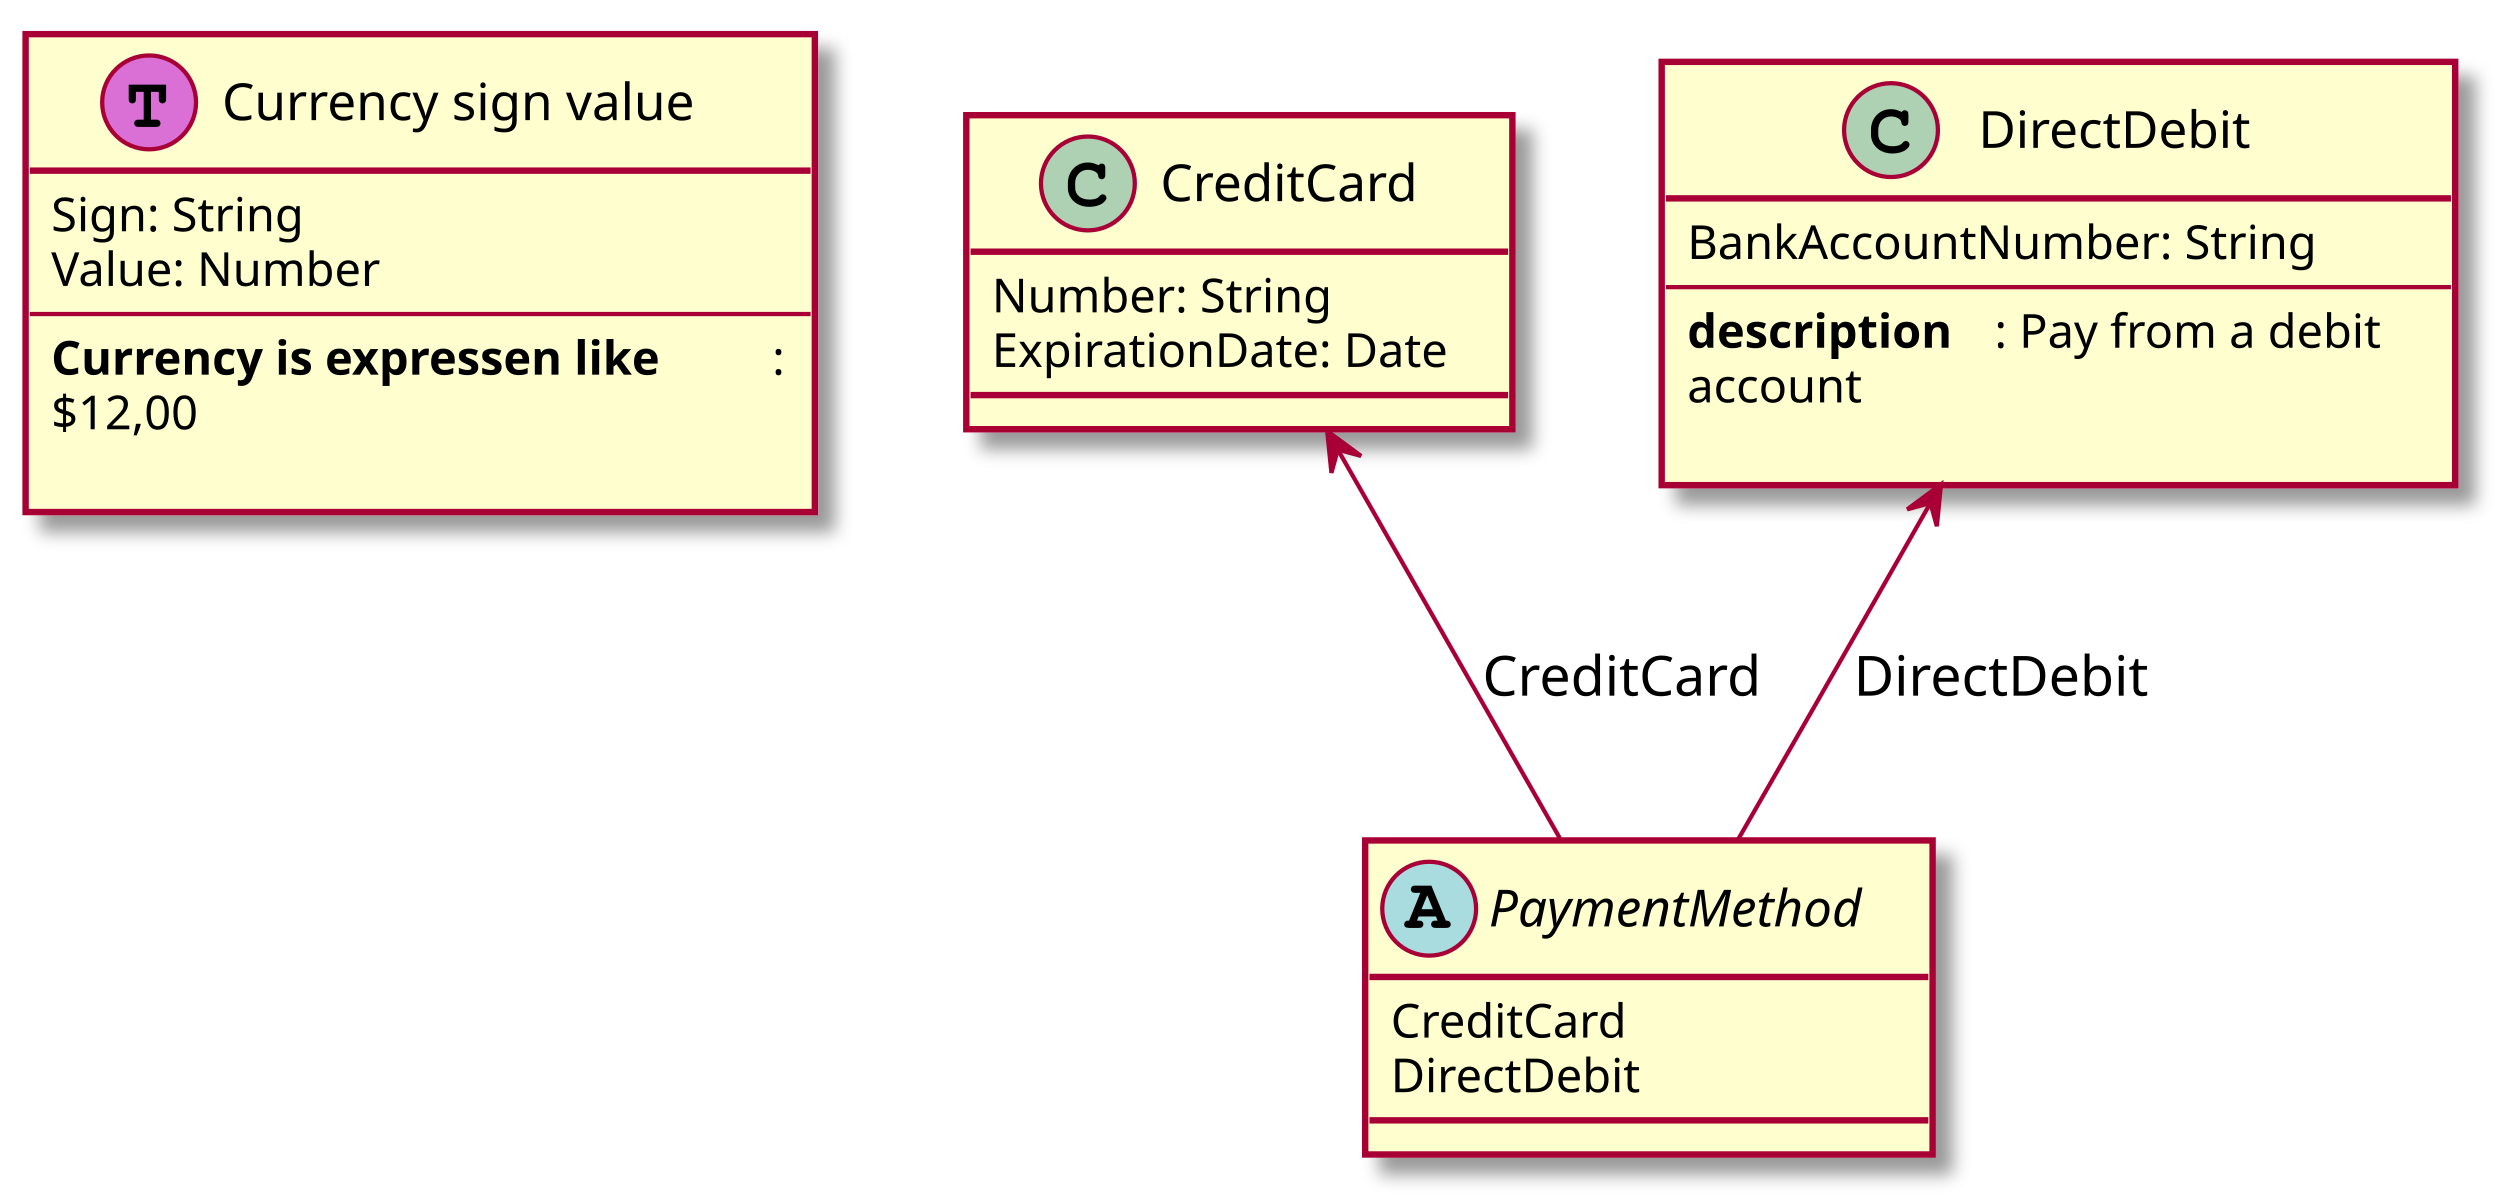
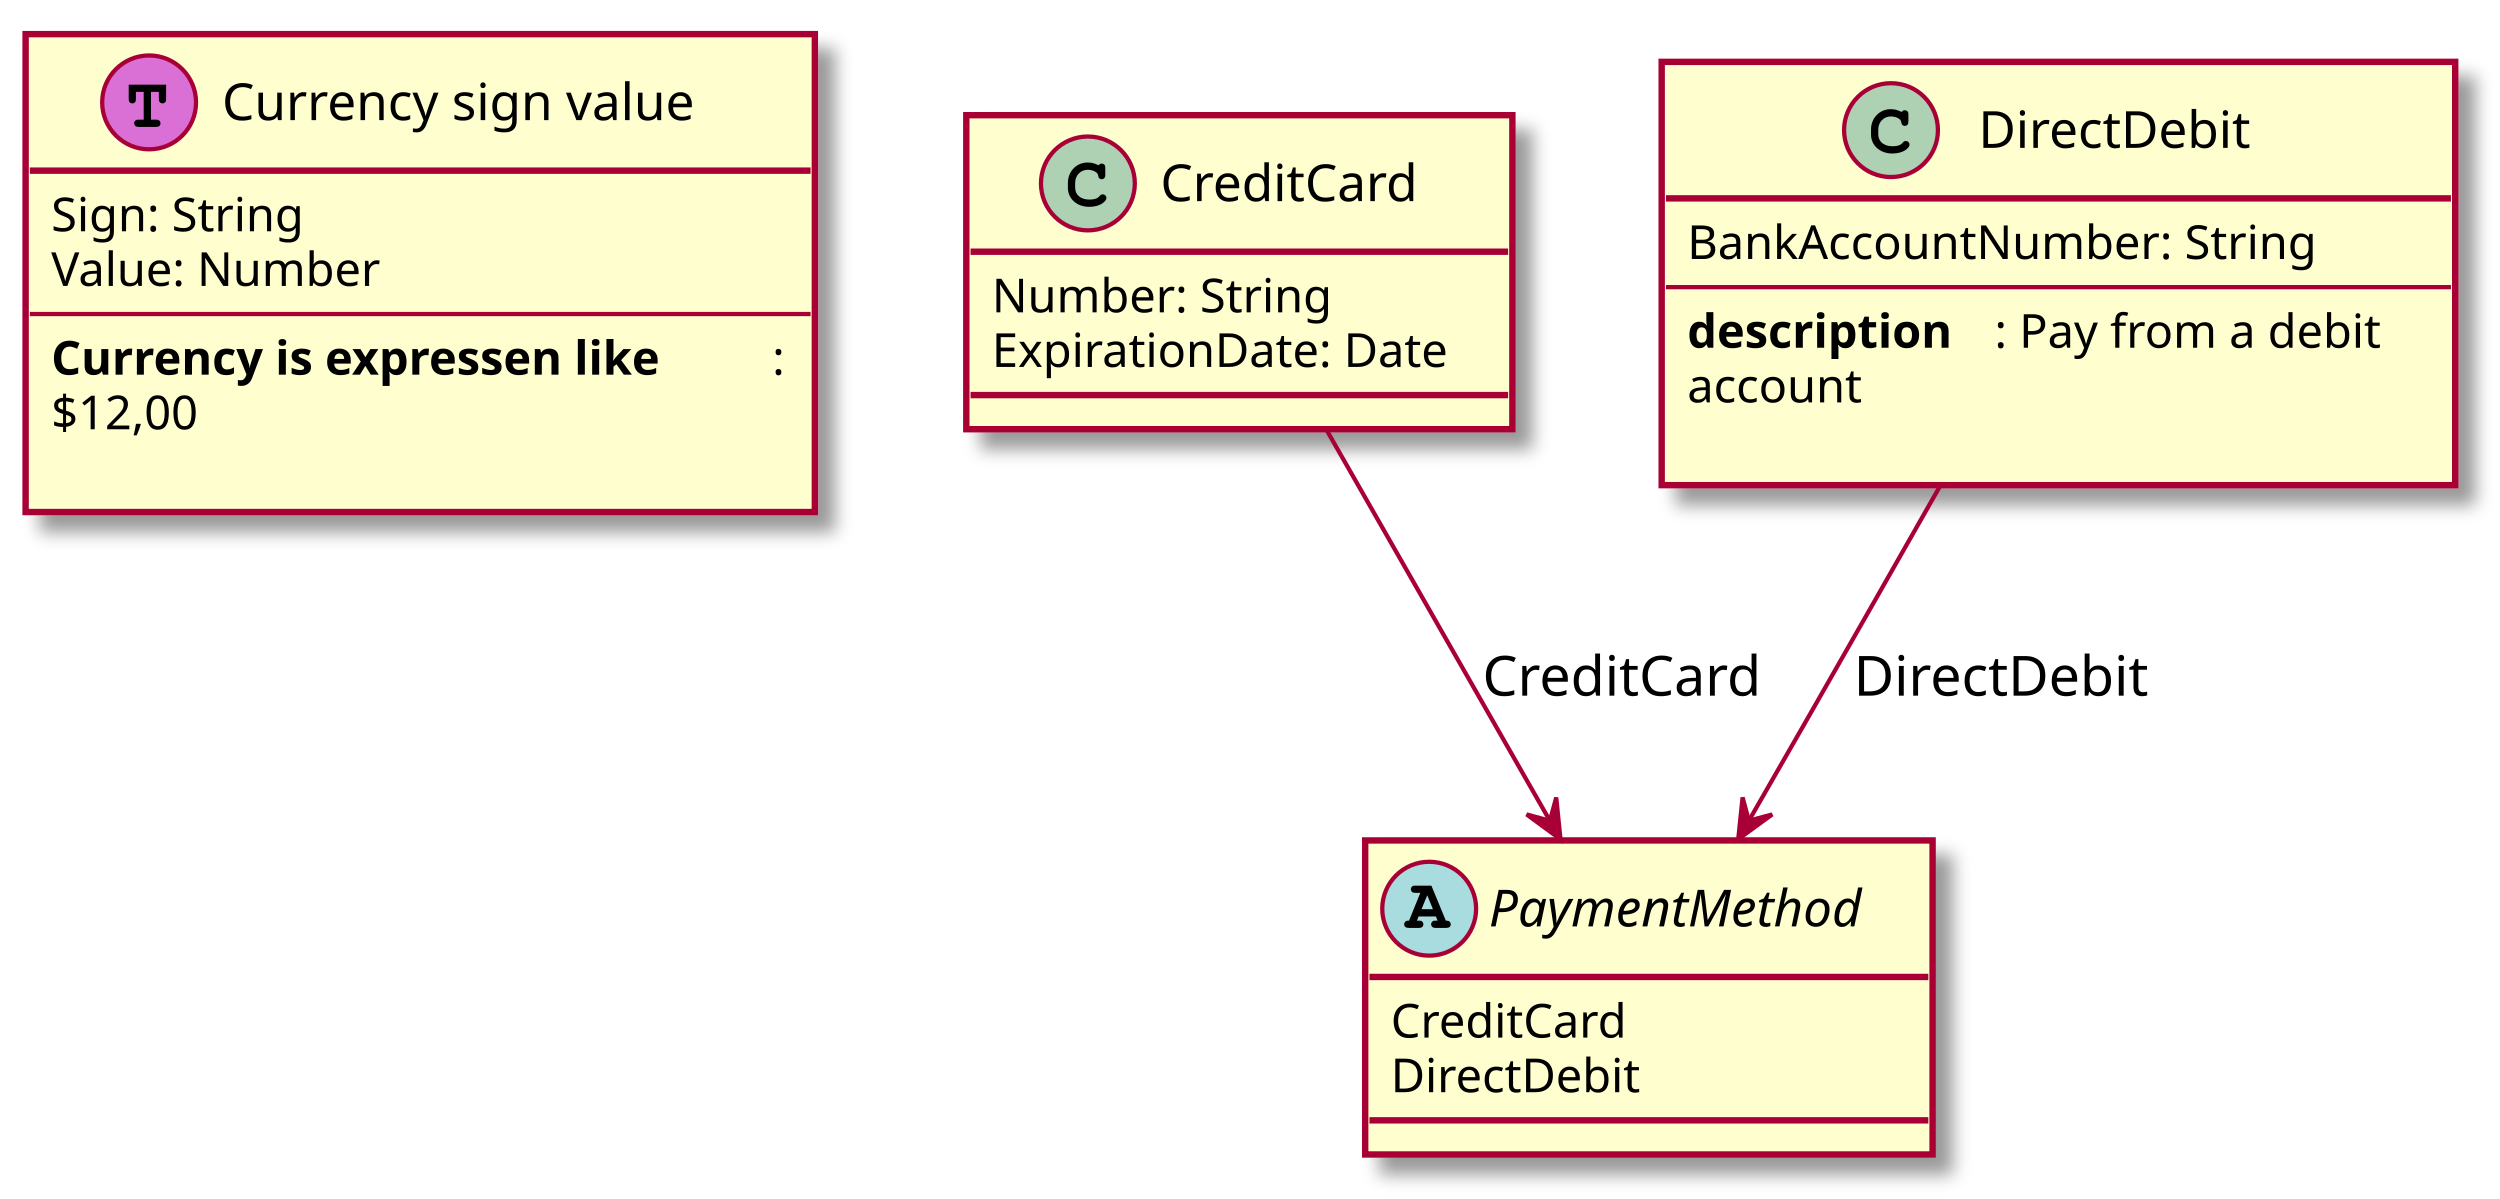
<svg xmlns="http://www.w3.org/2000/svg" contentScriptType="application/ecmascript" contentStyleType="text/css" height="281px" preserveAspectRatio="none" style="width:586px;height:281px;" version="1.1" viewBox="0 0 586 281" width="586px" zoomAndPan="magnify">
  <defs>
-     <filter height="300%" id="ftfimyynzl58w" width="300%" x="-1" y="-1">
+     <filter height="300%" id="fz68ww9v1shf8" width="300%" x="-1" y="-1">
      <feGaussianBlur result="blurOut" stdDeviation="2.0" />
      <feColorMatrix in="blurOut" result="blurOut2" type="matrix" values="0 0 0 0 0 0 0 0 0 0 0 0 0 0 0 0 0 0 .4 0" />
      <feOffset dx="4.0" dy="4.0" in="blurOut2" result="blurOut3" />
      <feBlend in="SourceGraphic" in2="blurOut3" mode="normal" />
    </filter>
  </defs>
  <g>
-     <rect fill="#FEFECE" filter="url(#ftfimyynzl58w)" height="112.023" id="Currency" style="stroke: #A80036; stroke-width: 1.5;" width="185" x="6" y="8" />
+     <rect fill="#FEFECE" filter="url(#fz68ww9v1shf8)" height="112.023" id="Currency" style="stroke: #A80036; stroke-width: 1.5;" width="185" x="6" y="8" />
    <ellipse cx="34.95" cy="24" fill="#DA70D6" rx="11" ry="11" style="stroke: #A80036; stroke-width: 1.0;" />
    <path d="M35.388,21.531 L35.388,28.047 L36.513,28.047 C36.966,28.047 37.106,28.078 37.263,28.203 C37.497,28.375 37.622,28.625 37.622,28.906 C37.622,29.188 37.481,29.484 37.216,29.625 C37.106,29.703 36.841,29.75 36.513,29.75 L32.575,29.75 C32.184,29.75 31.966,29.703 31.809,29.578 C31.591,29.422 31.45,29.156 31.45,28.906 C31.45,28.609 31.606,28.328 31.856,28.172 C32.013,28.062 32.138,28.047 32.575,28.047 L33.684,28.047 L33.684,21.531 L31.856,21.531 L31.856,23.125 C31.856,23.578 31.825,23.719 31.716,23.891 C31.544,24.109 31.294,24.234 31.012,24.234 C30.731,24.234 30.434,24.094 30.278,23.828 C30.2,23.688 30.169,23.516 30.169,23.125 L30.169,19.844 L38.934,19.844 L38.934,23.125 C38.934,23.594 38.919,23.719 38.778,23.891 C38.606,24.109 38.356,24.234 38.091,24.234 C37.794,24.234 37.513,24.078 37.356,23.828 C37.263,23.688 37.231,23.516 37.231,23.125 L37.231,21.531 Z " />
    <text fill="#000000" font-family="sans-serif" font-size="12" lengthAdjust="spacingAndGlyphs" textLength="122" x="52.05" y="28.154">Currency sign value</text>
    <line style="stroke: #A80036; stroke-width: 1.5;" x1="7" x2="190" y1="40" y2="40" />
    <text fill="#000000" font-family="sans-serif" font-size="11" lengthAdjust="spacingAndGlyphs" textLength="67" x="12" y="54.21">Sign: String</text>
    <text fill="#000000" font-family="sans-serif" font-size="11" lengthAdjust="spacingAndGlyphs" textLength="84" x="12" y="67.015">Value: Number</text>
    <line style="stroke: #A80036; stroke-width: 1.0;" x1="7" x2="190" y1="73.609" y2="73.609" />
    <text fill="#000000" font-family="sans-serif" font-size="11" font-weight="bold" lengthAdjust="spacingAndGlyphs" textLength="169" x="12" y="87.82">Currency is expressen like</text>
    <text fill="#000000" font-family="sans-serif" font-size="11" lengthAdjust="spacingAndGlyphs" textLength="4" x="181" y="87.82">:</text>
    <text fill="#000000" font-family="sans-serif" font-size="11" lengthAdjust="spacingAndGlyphs" textLength="39" x="12" y="100.624">$12,00</text>
    <text fill="#000000" font-family="sans-serif" font-size="11" lengthAdjust="spacingAndGlyphs" textLength="0" x="16" y="113.429" />
-     <rect fill="#FEFECE" filter="url(#ftfimyynzl58w)" height="73.609" id="CreditCard" style="stroke: #A80036; stroke-width: 1.5;" width="128" x="226.5" y="27" />
+     <rect fill="#FEFECE" filter="url(#fz68ww9v1shf8)" height="73.609" id="CreditCard" style="stroke: #A80036; stroke-width: 1.5;" width="128" x="226.5" y="27" />
    <ellipse cx="255" cy="43" fill="#ADD1B2" rx="11" ry="11" style="stroke: #A80036; stroke-width: 1.0;" />
    <path d="M257.344,38.672 L257.516,38.75 C257.734,38.438 257.938,38.344 258.234,38.344 C258.531,38.344 258.812,38.484 258.969,38.75 C259.062,38.906 259.078,39.031 259.078,39.469 L259.078,40.891 C259.078,41.312 259.047,41.5 258.938,41.656 C258.766,41.875 258.5,42.016 258.234,42.016 C258.016,42.016 257.781,41.906 257.641,41.766 C257.5,41.641 257.469,41.516 257.406,41.109 C257.312,40.703 257.141,40.484 256.656,40.203 C256.188,39.953 255.578,39.797 255,39.797 C253.266,39.797 252.016,41.109 252.016,42.891 L252.016,43.984 C252.016,45.688 253.312,46.781 255.359,46.781 C256.125,46.781 256.812,46.656 257.234,46.391 C257.422,46.297 257.422,46.297 257.875,45.812 C258.062,45.625 258.266,45.547 258.484,45.547 C258.953,45.547 259.344,45.938 259.344,46.391 C259.344,46.781 259.016,47.234 258.438,47.641 C257.688,48.188 256.531,48.484 255.312,48.484 C252.422,48.484 250.312,46.594 250.312,44.016 L250.312,42.891 C250.312,40.172 252.312,38.094 254.938,38.094 C255.812,38.094 256.406,38.234 257.344,38.672 Z " />
    <text fill="#000000" font-family="sans-serif" font-size="12" lengthAdjust="spacingAndGlyphs" textLength="66" x="272" y="47.154">CreditCard</text>
    <line style="stroke: #A80036; stroke-width: 1.5;" x1="227.5" x2="353.5" y1="59" y2="59" />
    <text fill="#000000" font-family="sans-serif" font-size="11" lengthAdjust="spacingAndGlyphs" textLength="87" x="232.5" y="73.21">Number: String</text>
    <text fill="#000000" font-family="sans-serif" font-size="11" lengthAdjust="spacingAndGlyphs" textLength="116" x="232.5" y="86.015">ExpirationDate: Date</text>
    <line style="stroke: #A80036; stroke-width: 1.5;" x1="227.5" x2="353.5" y1="92.609" y2="92.609" />
-     <rect fill="#FEFECE" filter="url(#ftfimyynzl58w)" height="99.219" id="DirectDebit" style="stroke: #A80036; stroke-width: 1.5;" width="186" x="389.5" y="14.5" />
+     <rect fill="#FEFECE" filter="url(#fz68ww9v1shf8)" height="99.219" id="DirectDebit" style="stroke: #A80036; stroke-width: 1.5;" width="186" x="389.5" y="14.5" />
    <ellipse cx="443.25" cy="30.5" fill="#ADD1B2" rx="11" ry="11" style="stroke: #A80036; stroke-width: 1.0;" />
    <path d="M445.594,26.172 L445.766,26.25 C445.984,25.938 446.188,25.844 446.484,25.844 C446.781,25.844 447.062,25.984 447.219,26.25 C447.312,26.406 447.328,26.531 447.328,26.969 L447.328,28.391 C447.328,28.812 447.297,29 447.188,29.156 C447.016,29.375 446.75,29.516 446.484,29.516 C446.266,29.516 446.031,29.406 445.891,29.266 C445.75,29.141 445.719,29.016 445.656,28.609 C445.562,28.203 445.391,27.984 444.906,27.703 C444.438,27.453 443.828,27.297 443.25,27.297 C441.516,27.297 440.266,28.609 440.266,30.391 L440.266,31.484 C440.266,33.188 441.562,34.281 443.609,34.281 C444.375,34.281 445.062,34.156 445.484,33.891 C445.672,33.797 445.672,33.797 446.125,33.312 C446.312,33.125 446.516,33.047 446.734,33.047 C447.203,33.047 447.594,33.438 447.594,33.891 C447.594,34.281 447.266,34.734 446.688,35.141 C445.938,35.688 444.781,35.984 443.562,35.984 C440.672,35.984 438.562,34.094 438.562,31.516 L438.562,30.391 C438.562,27.672 440.562,25.594 443.188,25.594 C444.062,25.594 444.656,25.734 445.594,26.172 Z " />
    <text fill="#000000" font-family="sans-serif" font-size="12" lengthAdjust="spacingAndGlyphs" textLength="70" x="463.75" y="34.654">DirectDebit</text>
    <line style="stroke: #A80036; stroke-width: 1.5;" x1="390.5" x2="574.5" y1="46.5" y2="46.5" />
    <text fill="#000000" font-family="sans-serif" font-size="11" lengthAdjust="spacingAndGlyphs" textLength="159" x="395.5" y="60.71">BankAccountNumber: String</text>
    <line style="stroke: #A80036; stroke-width: 1.0;" x1="390.5" x2="574.5" y1="67.305" y2="67.305" />
    <text fill="#000000" font-family="sans-serif" font-size="11" font-weight="bold" lengthAdjust="spacingAndGlyphs" textLength="72" x="395.5" y="81.515">description</text>
    <text fill="#000000" font-family="sans-serif" font-size="11" lengthAdjust="spacingAndGlyphs" textLength="102" x="467.5" y="81.515">: Pay from a debit</text>
    <text fill="#000000" font-family="sans-serif" font-size="11" lengthAdjust="spacingAndGlyphs" textLength="44" x="395.5" y="94.32">account</text>
    <text fill="#000000" font-family="sans-serif" font-size="11" lengthAdjust="spacingAndGlyphs" textLength="0" x="399.5" y="107.124" />
-     <rect fill="#FEFECE" filter="url(#ftfimyynzl58w)" height="73.609" id="PaymentMethod" style="stroke: #A80036; stroke-width: 1.5;" width="133" x="320" y="197" />
+     <rect fill="#FEFECE" filter="url(#fz68ww9v1shf8)" height="73.609" id="PaymentMethod" style="stroke: #A80036; stroke-width: 1.5;" width="133" x="320" y="197" />
    <ellipse cx="335" cy="213" fill="#A9DCDF" rx="11" ry="11" style="stroke: #A80036; stroke-width: 1.0;" />
    <path d="M336.578,214.812 L332.531,214.812 L332.141,215.797 L332.531,215.797 C332.984,215.797 333.125,215.828 333.297,215.953 C333.516,216.125 333.641,216.375 333.641,216.656 C333.641,216.938 333.5,217.234 333.234,217.375 C333.109,217.469 332.891,217.5 332.531,217.5 L330.266,217.5 C329.516,217.5 329.141,217.219 329.141,216.656 C329.141,216.359 329.297,216.078 329.547,215.922 C329.703,215.812 329.859,215.797 330.281,215.797 L332.922,209.281 L331.844,209.281 C331.406,209.281 331.234,209.25 331.062,209.141 C330.844,208.969 330.703,208.719 330.703,208.438 C330.703,208.156 330.859,207.875 331.109,207.703 C331.266,207.609 331.391,207.594 331.844,207.594 L335.516,207.594 L338.906,215.797 C339.375,215.797 339.531,215.828 339.703,215.969 C339.922,216.125 340.062,216.375 340.062,216.656 C340.062,216.938 339.906,217.234 339.656,217.375 C339.516,217.469 339.297,217.5 338.938,217.5 L336.578,217.5 C336.156,217.5 335.953,217.453 335.812,217.328 C335.594,217.172 335.453,216.922 335.453,216.656 C335.453,216.359 335.609,216.078 335.859,215.922 C336.016,215.812 336.125,215.797 336.578,215.797 L336.969,215.797 Z M335.875,213.109 L334.547,209.844 L333.203,213.109 Z " />
    <text fill="#000000" font-family="sans-serif" font-size="12" font-style="italic" lengthAdjust="spacingAndGlyphs" textLength="101" x="349" y="217.154">PaymentMethod</text>
    <line style="stroke: #A80036; stroke-width: 1.5;" x1="321" x2="452" y1="229" y2="229" />
    <text fill="#000000" font-family="sans-serif" font-size="11" lengthAdjust="spacingAndGlyphs" textLength="61" x="326" y="243.21">CreditCard</text>
    <text fill="#000000" font-family="sans-serif" font-size="11" lengthAdjust="spacingAndGlyphs" textLength="62" x="326" y="256.015">DirectDebit</text>
    <line style="stroke: #A80036; stroke-width: 1.5;" x1="321" x2="452" y1="262.609" y2="262.609" />
-     <path d="M313.6,105.425 C329.492,133.236 350.42,169.859 365.774,196.73 " fill="none" id="CreditCard-PaymentMethod" style="stroke: #A80036; stroke-width: 1.0;" />
-     <polygon fill="#A80036" points="311.094,101.04,312.087,110.839,313.575,105.381,319.033,106.869,311.094,101.04" style="stroke: #A80036; stroke-width: 1.0;" />
+     <path d="M311.094,101.04 C326.417,127.855 347.343,164.476 363.264,192.337 " fill="none" id="CreditCard-PaymentMethod" style="stroke: #A80036; stroke-width: 1.0;" />
+     <polygon fill="#A80036" points="365.774,196.73,364.782,186.931,363.293,192.389,357.836,190.9,365.774,196.73" style="stroke: #A80036; stroke-width: 1.0;" />
    <text fill="#000000" font-family="sans-serif" font-size="13" lengthAdjust="spacingAndGlyphs" textLength="68" x="347.5" y="163.067">CreditCard</text>
-     <path d="M452.461,117.952 C443.485,133.742 433.609,151.081 424.5,167 C418.984,176.64 412.997,187.06 407.441,196.709 " fill="none" id="DirectDebit-PaymentMethod" style="stroke: #A80036; stroke-width: 1.0;" />
-     <polygon fill="#A80036" points="454.968,113.542,447.043,119.389,452.497,117.889,453.997,123.343,454.968,113.542" style="stroke: #A80036; stroke-width: 1.0;" />
+     <path d="M454.968,113.542 C445.348,130.47 434.465,149.584 424.5,167 C419.846,175.134 414.856,183.822 410.074,192.136 " fill="none" id="DirectDebit-PaymentMethod" style="stroke: #A80036; stroke-width: 1.0;" />
+     <polygon fill="#A80036" points="407.441,196.709,415.398,190.905,409.935,192.376,408.464,186.914,407.441,196.709" style="stroke: #A80036; stroke-width: 1.0;" />
    <text fill="#000000" font-family="sans-serif" font-size="13" lengthAdjust="spacingAndGlyphs" textLength="72" x="434.5" y="163.067">DirectDebit</text>
  </g>
</svg>
